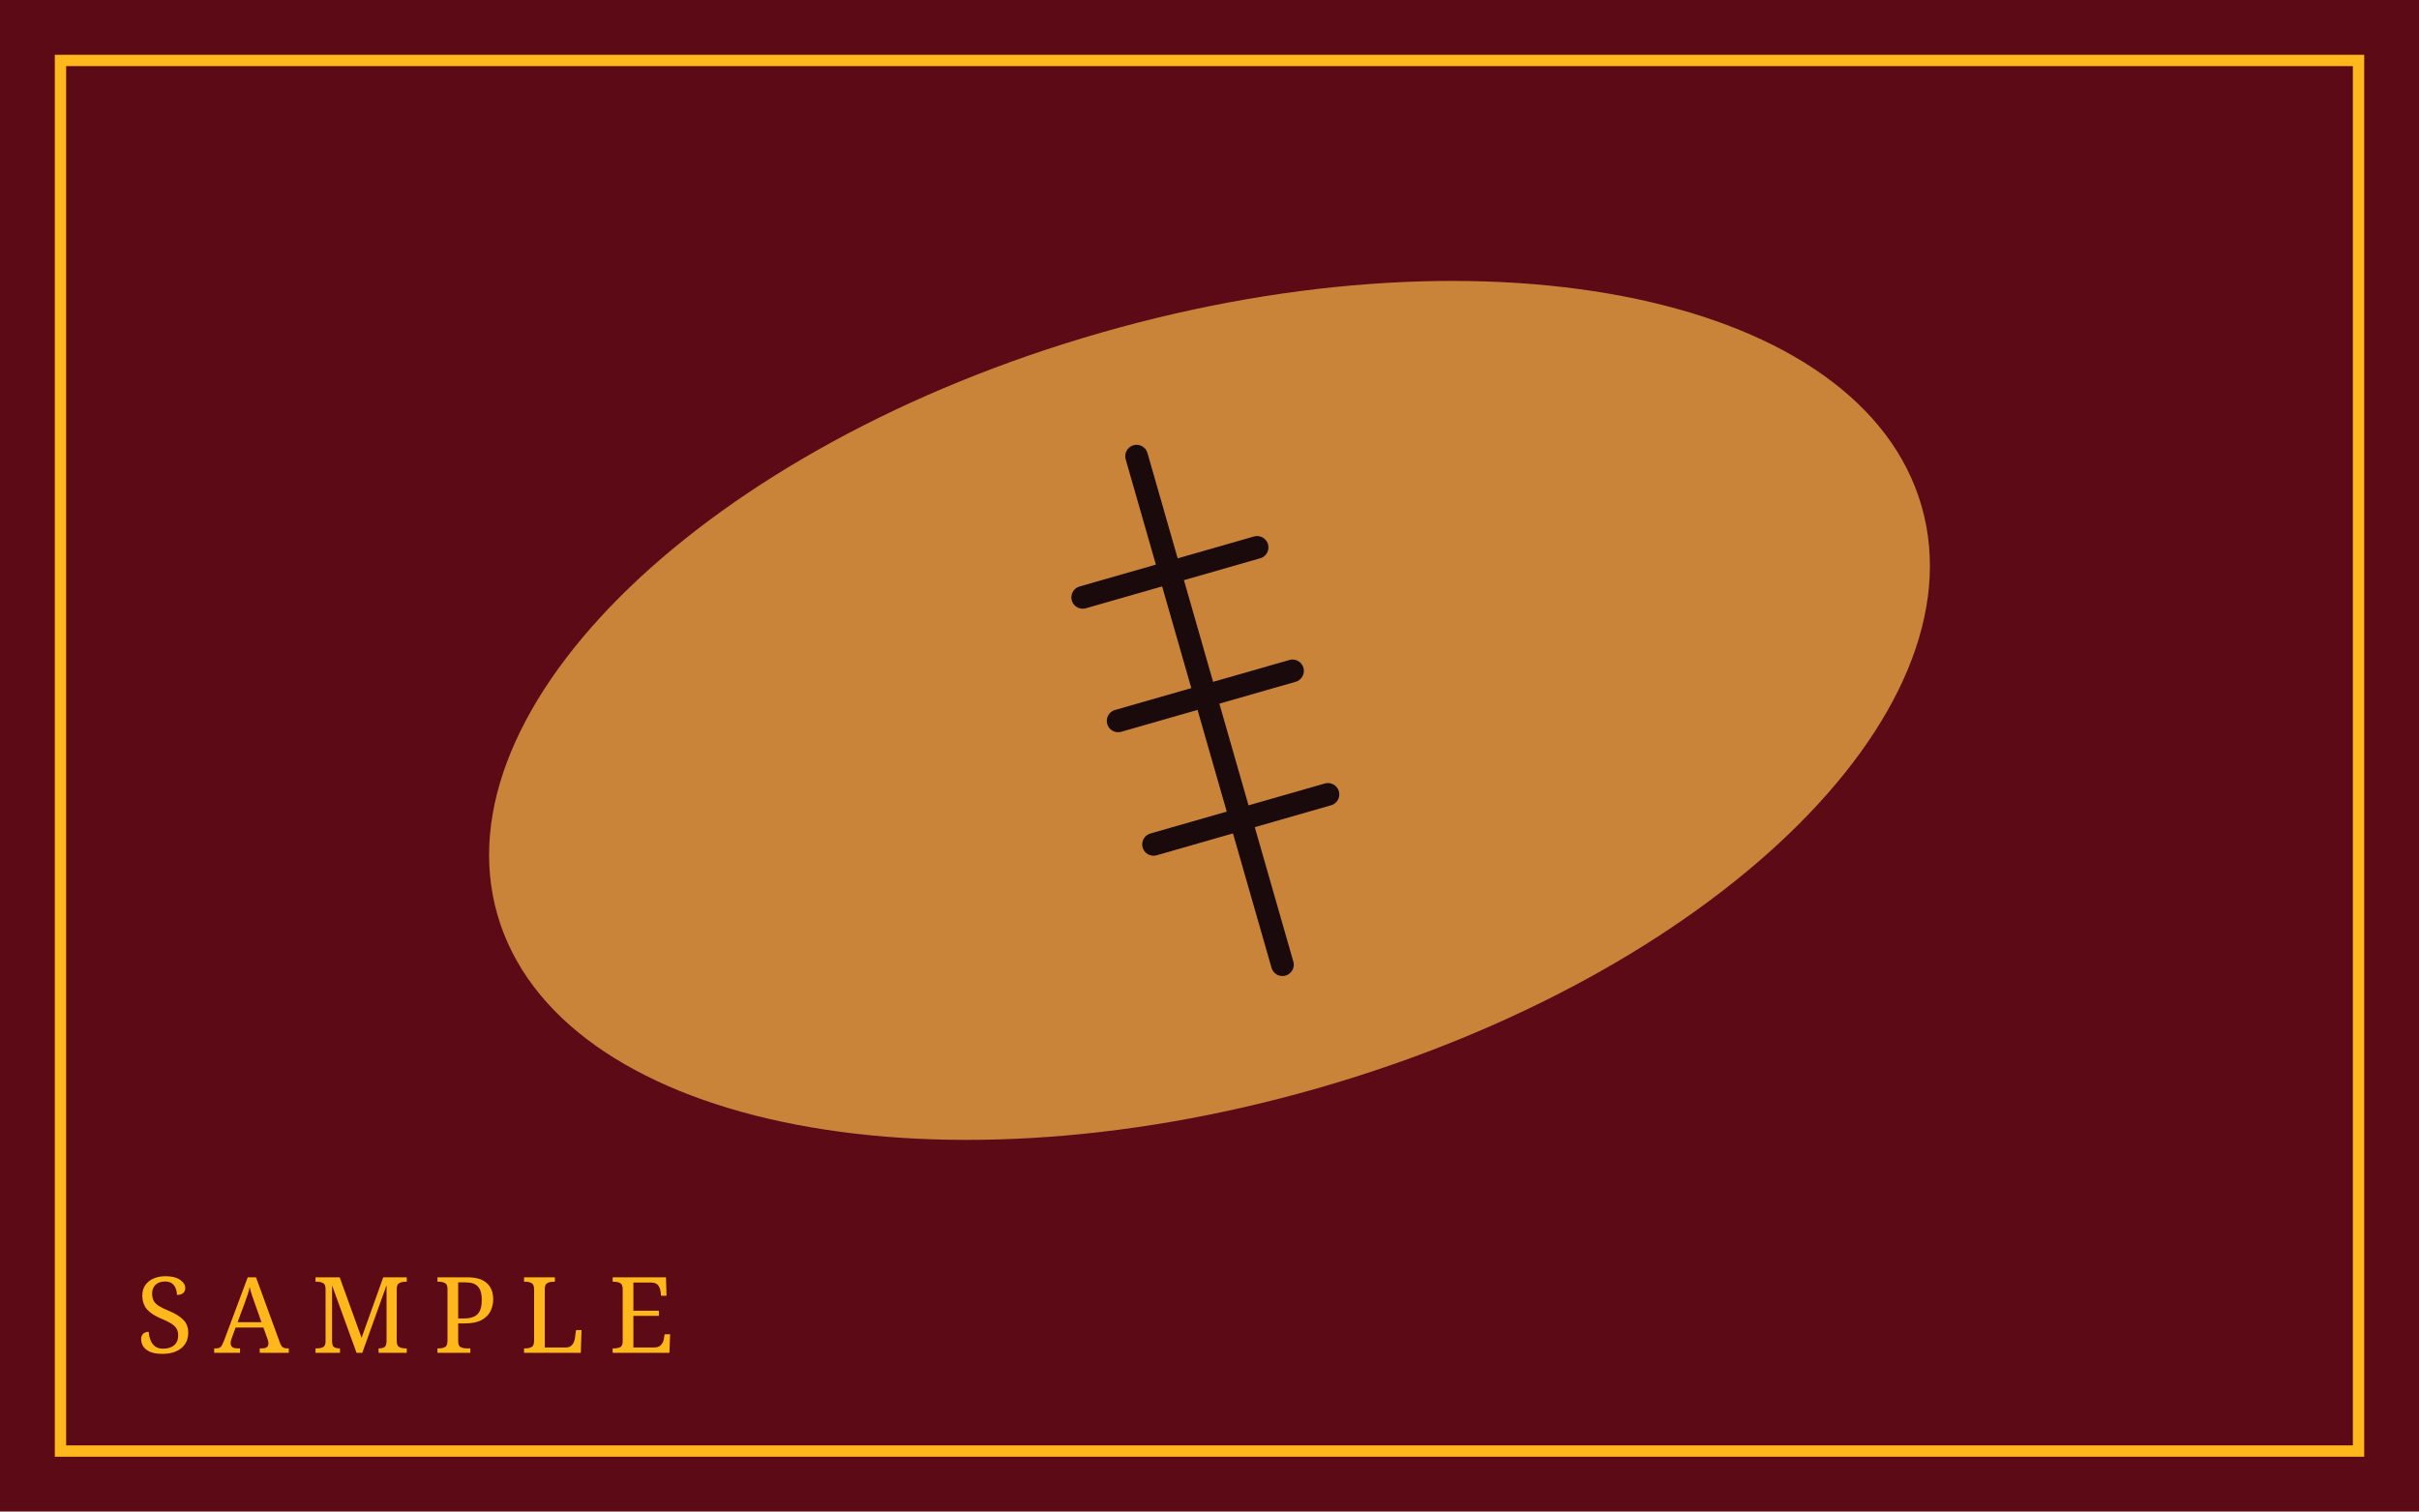
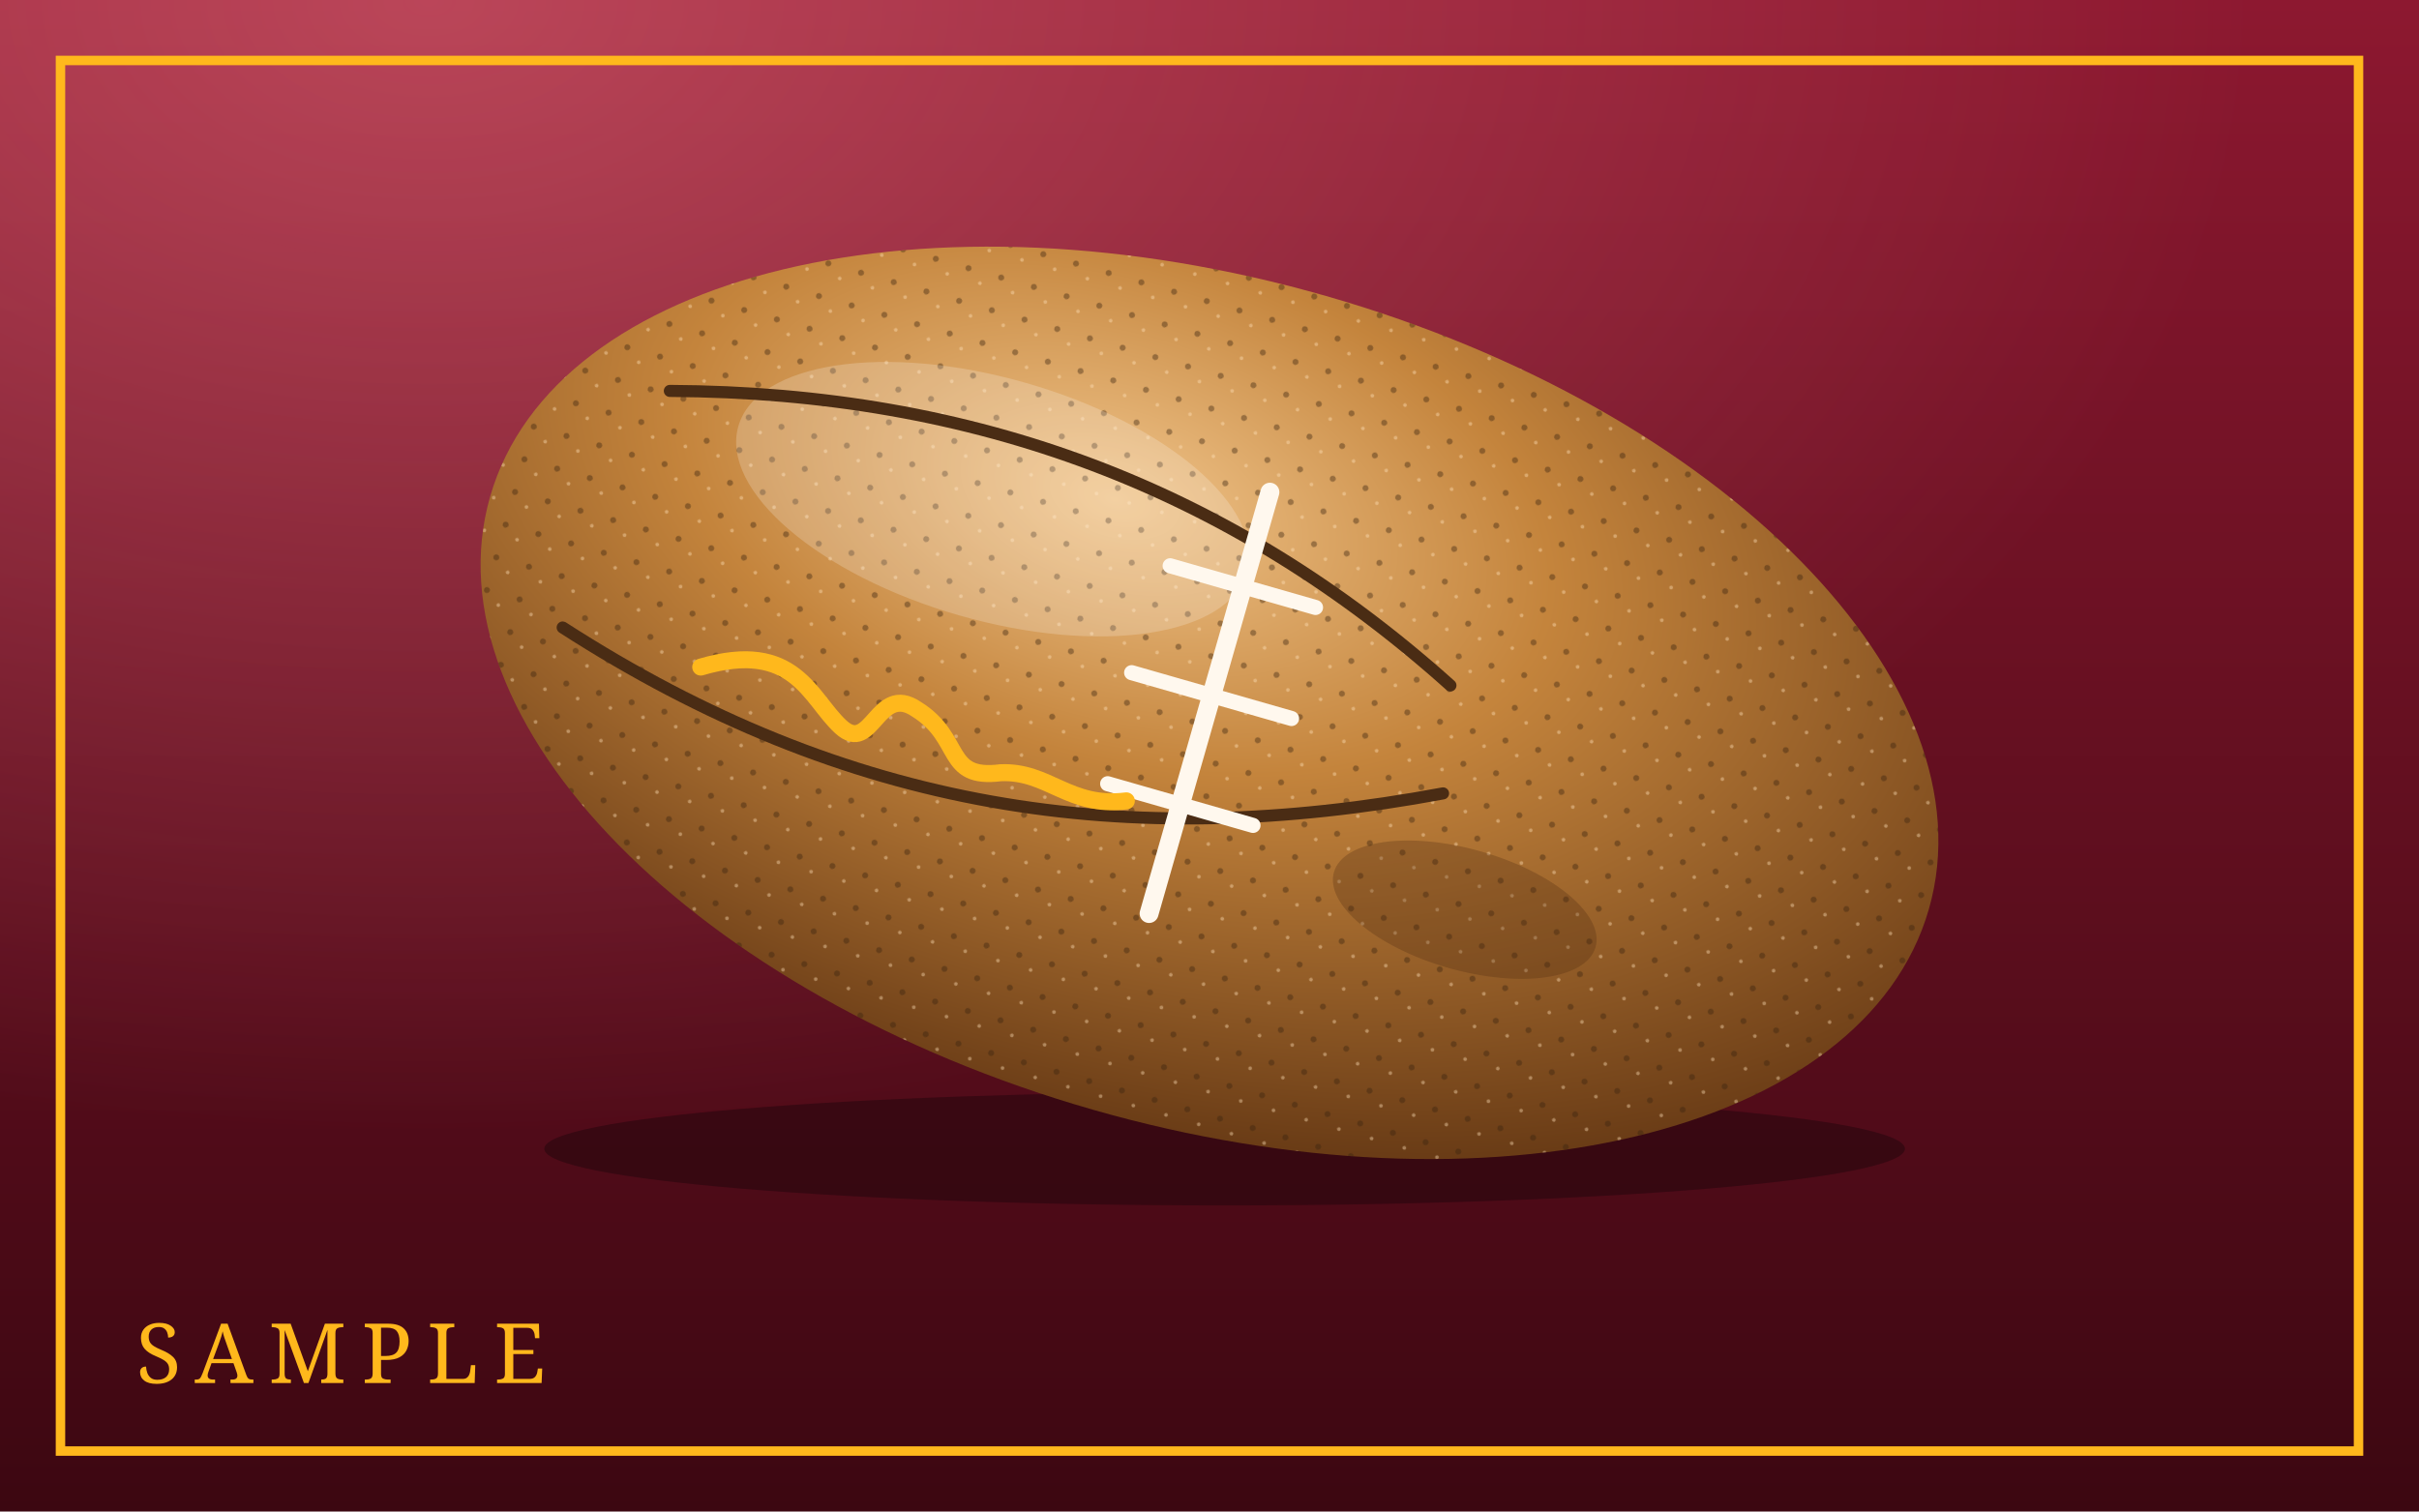
<svg xmlns="http://www.w3.org/2000/svg" width="640" height="400" viewBox="0 0 640 400">
-   <rect width="640" height="400" fill="#5c0a16" />
-   <rect x="16" y="16" width="608" height="368" fill="none" stroke="#FFB81C" stroke-width="3" />
-   <g transform="rotate(-16 320 188)">
-     <ellipse cx="320" cy="188" rx="196" ry="104" fill="#c9843a" />
-     <path fill="none" stroke="#1a0a0c" stroke-width="6" stroke-linecap="round" d="M320 118v140M296 150h48M296 184h48M296 218h48" />
+   <defs>
+     <linearGradient id="bg" x1="0" y1="0" x2="0" y2="1">
+       <stop offset="0" stop-color="#8d1830" />
+       <stop offset="1" stop-color="#3c0711" />
+     </linearGradient>
+     <radialGradient id="wash" cx="18%" cy="0%" r="75%">
+       <stop offset="0" stop-color="#ff8a96" stop-opacity="0.4" />
+       <stop offset="1" stop-color="#ff8a96" stop-opacity="0" />
+     </radialGradient>
+     <radialGradient id="leather" cx="40%" cy="30%" r="72%">
+       <stop offset="0" stop-color="#f0c48a" />
+       <stop offset="0.42" stop-color="#c4843c" />
+       <stop offset="1" stop-color="#6a3c16" />
+     </radialGradient>
+     <pattern id="grain" width="9" height="9" patternUnits="userSpaceOnUse">
+       <circle cx="2" cy="3" r="0.8" fill="#3a2410" opacity="0.4" />
+       <circle cx="6" cy="6" r="0.5" fill="#ffe0b8" opacity="0.4" />
+     </pattern>
+     <clipPath id="ball">
+       <ellipse cx="320" cy="186" rx="198" ry="112" transform="rotate(16 320 186)" />
+     </clipPath>
+   </defs>
+   <rect width="640" height="400" fill="url(#bg)" />
+   <rect width="640" height="400" fill="url(#wash)" />
+   <rect x="16" y="16" width="608" height="368" fill="none" stroke="#FFB81C" stroke-width="2.5" />
+   <ellipse cx="324" cy="304" rx="180" ry="15" fill="#140208" opacity="0.4" />
+   <g clip-path="url(#ball)">
+     <ellipse cx="320" cy="186" rx="198" ry="112" fill="url(#leather)" transform="rotate(16 320 186)" />
+     <ellipse cx="320" cy="186" rx="198" ry="112" fill="url(#grain)" transform="rotate(16 320 186)" />
+     <ellipse cx="250" cy="150" rx="70" ry="32" fill="#fff" opacity="0.2" transform="rotate(16 320 186)" />
+     <ellipse cx="400" cy="220" rx="36" ry="16" fill="#4a280e" opacity="0.28" transform="rotate(16 320 186)" />
+     <g fill="none" stroke="#4a2c14" stroke-width="3.2" stroke-linecap="round" transform="rotate(16 320 186)">
+       <path d="M160 146c78-22 150-16 220 18" />
+       <path d="M150 214c86 26 160 16 236-22" />
+     </g>
+     <g fill="none" stroke="#fff8ee" stroke-linecap="round" transform="rotate(16 320 186)">
+       <path stroke-width="5" d="M320 128v116" />
+       <path stroke-width="4" d="M300 154h40M298 184h44M300 214h40" />
+     </g>
+     <path d="M188 214c22-14 30 0 40 5 10 5 6-14 18-10 14 4 12 16 26 10 12-4 20 4 34-2" fill="none" stroke="#FFB81C" stroke-width="4.5" stroke-linecap="round" transform="rotate(16 320 186)" />
  </g>
-   <text x="36" y="358" fill="#FFB81C" font-family="serif" font-size="28" letter-spacing="6">SAMPLE</text>
+   <text x="36" y="366" fill="#FFB81C" font-family="serif" font-size="22" letter-spacing="4">SAMPLE</text>
</svg>
